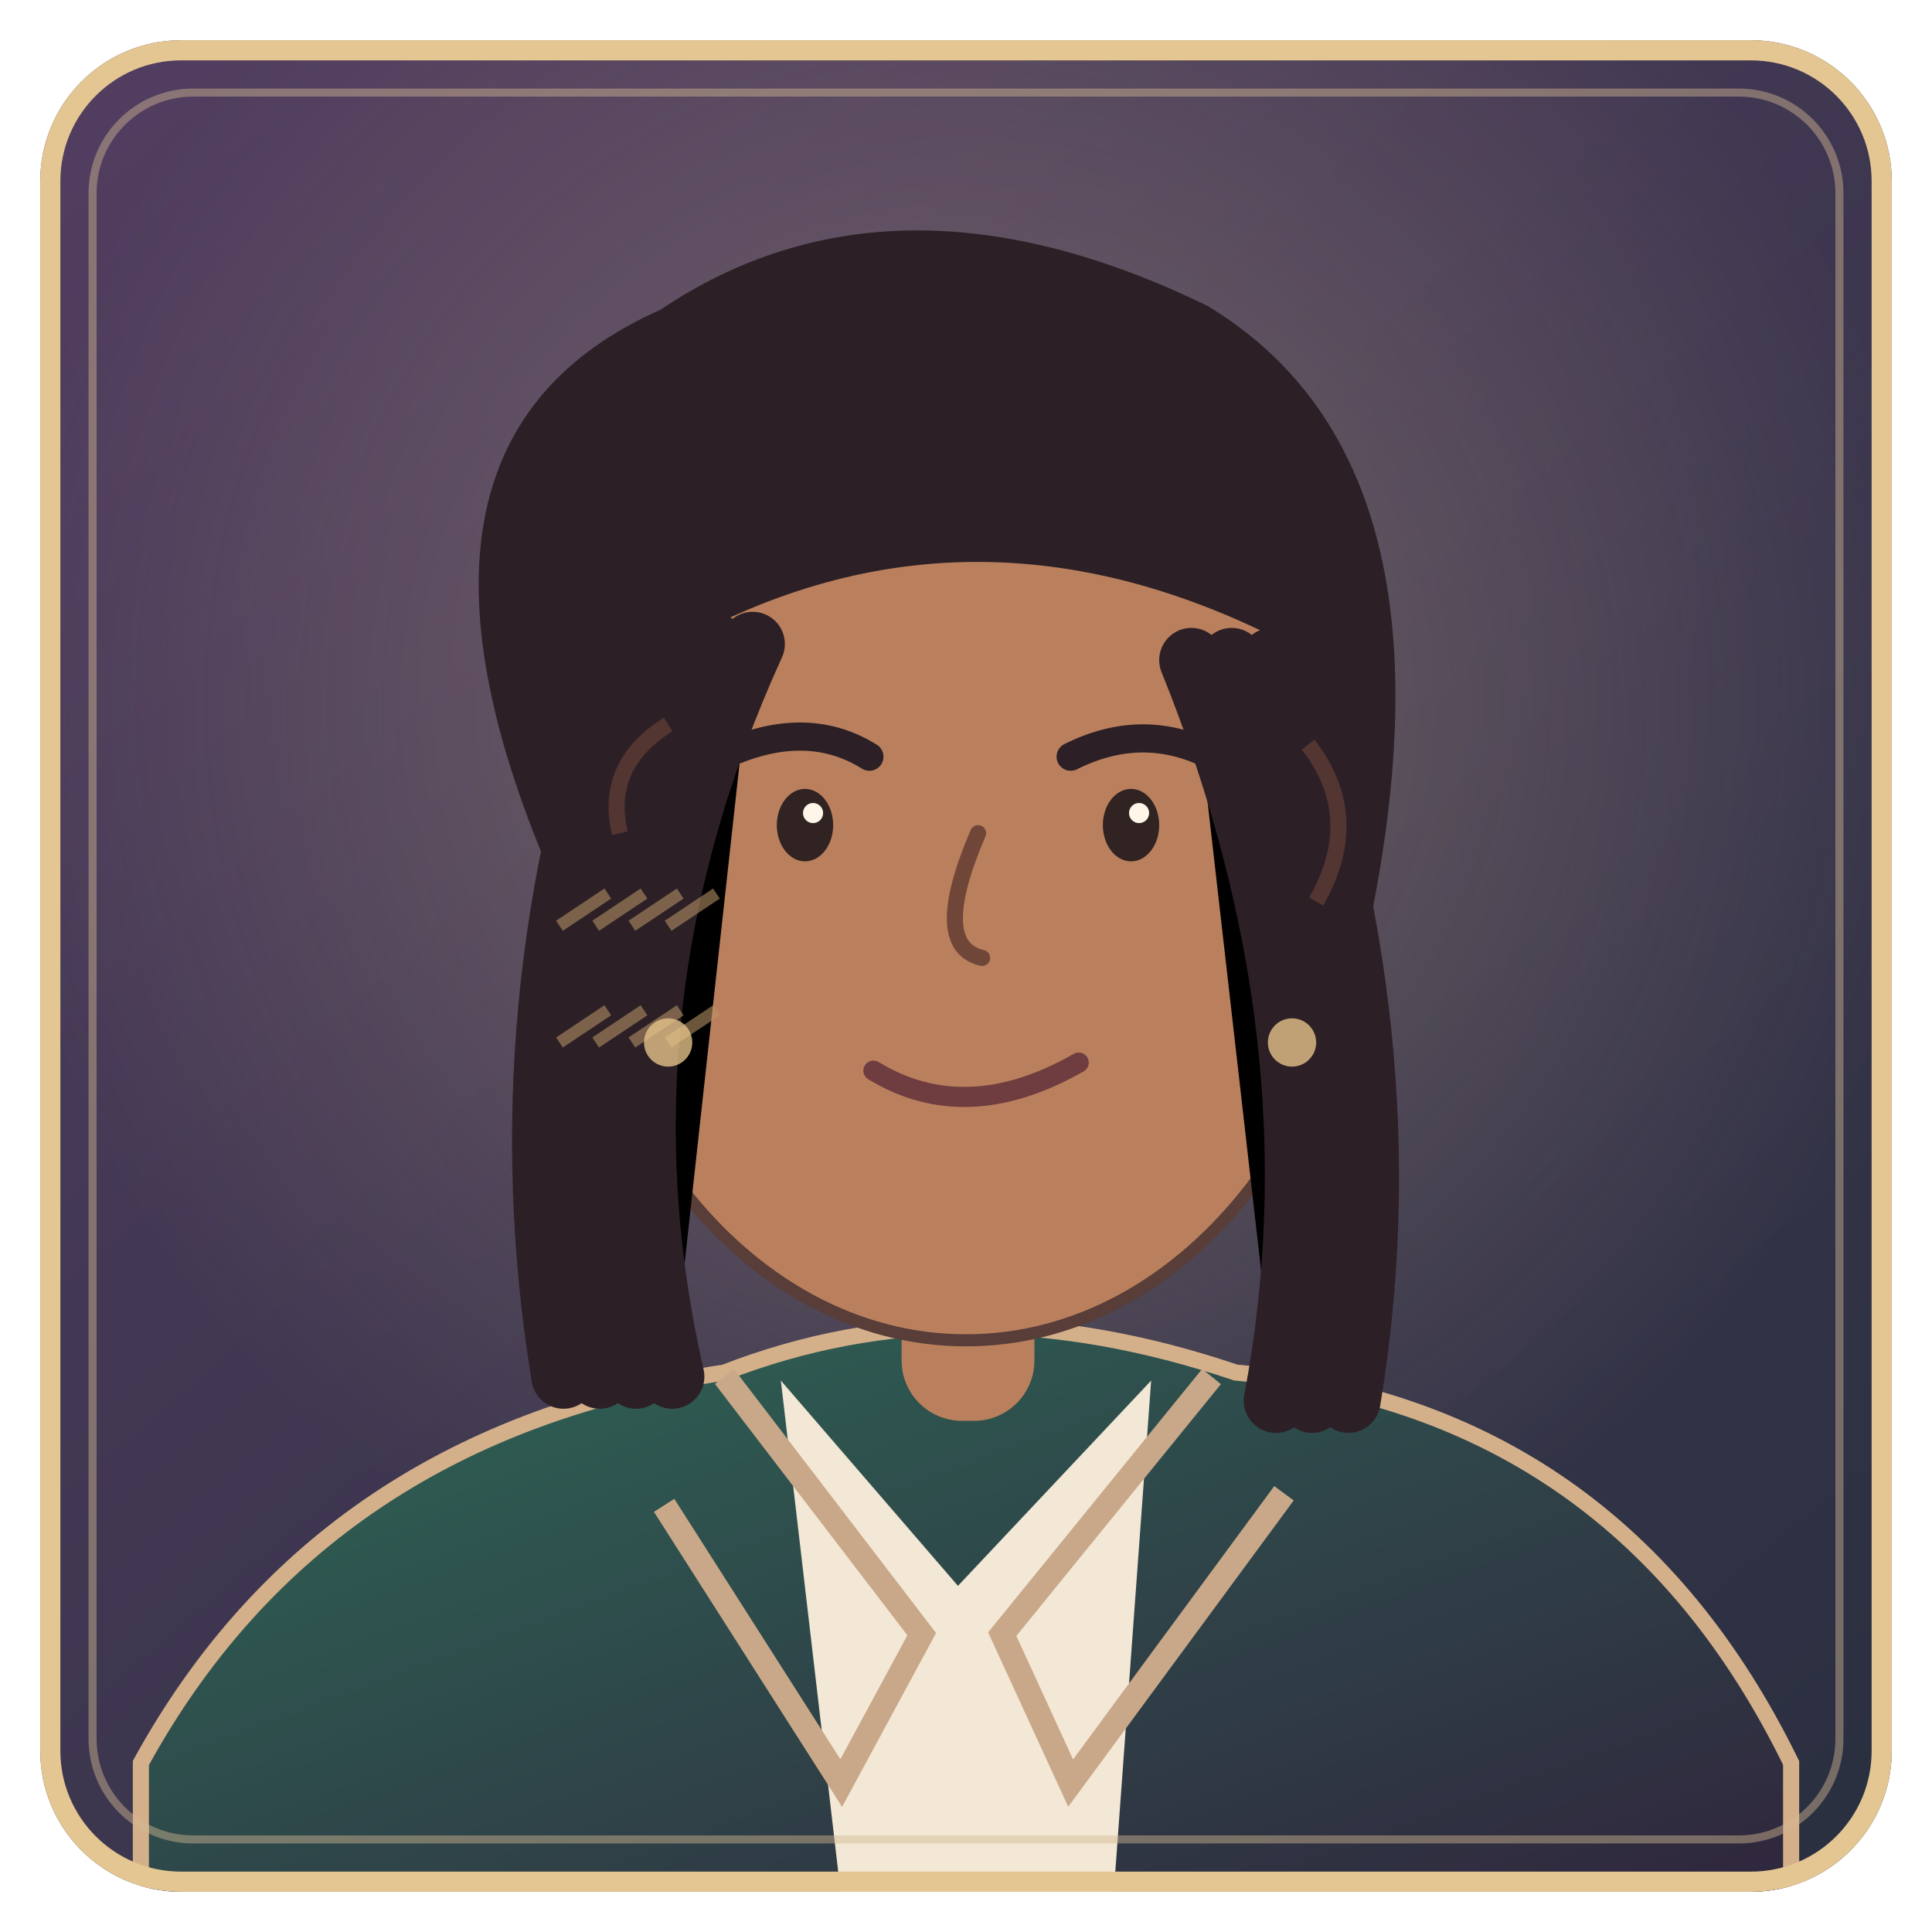
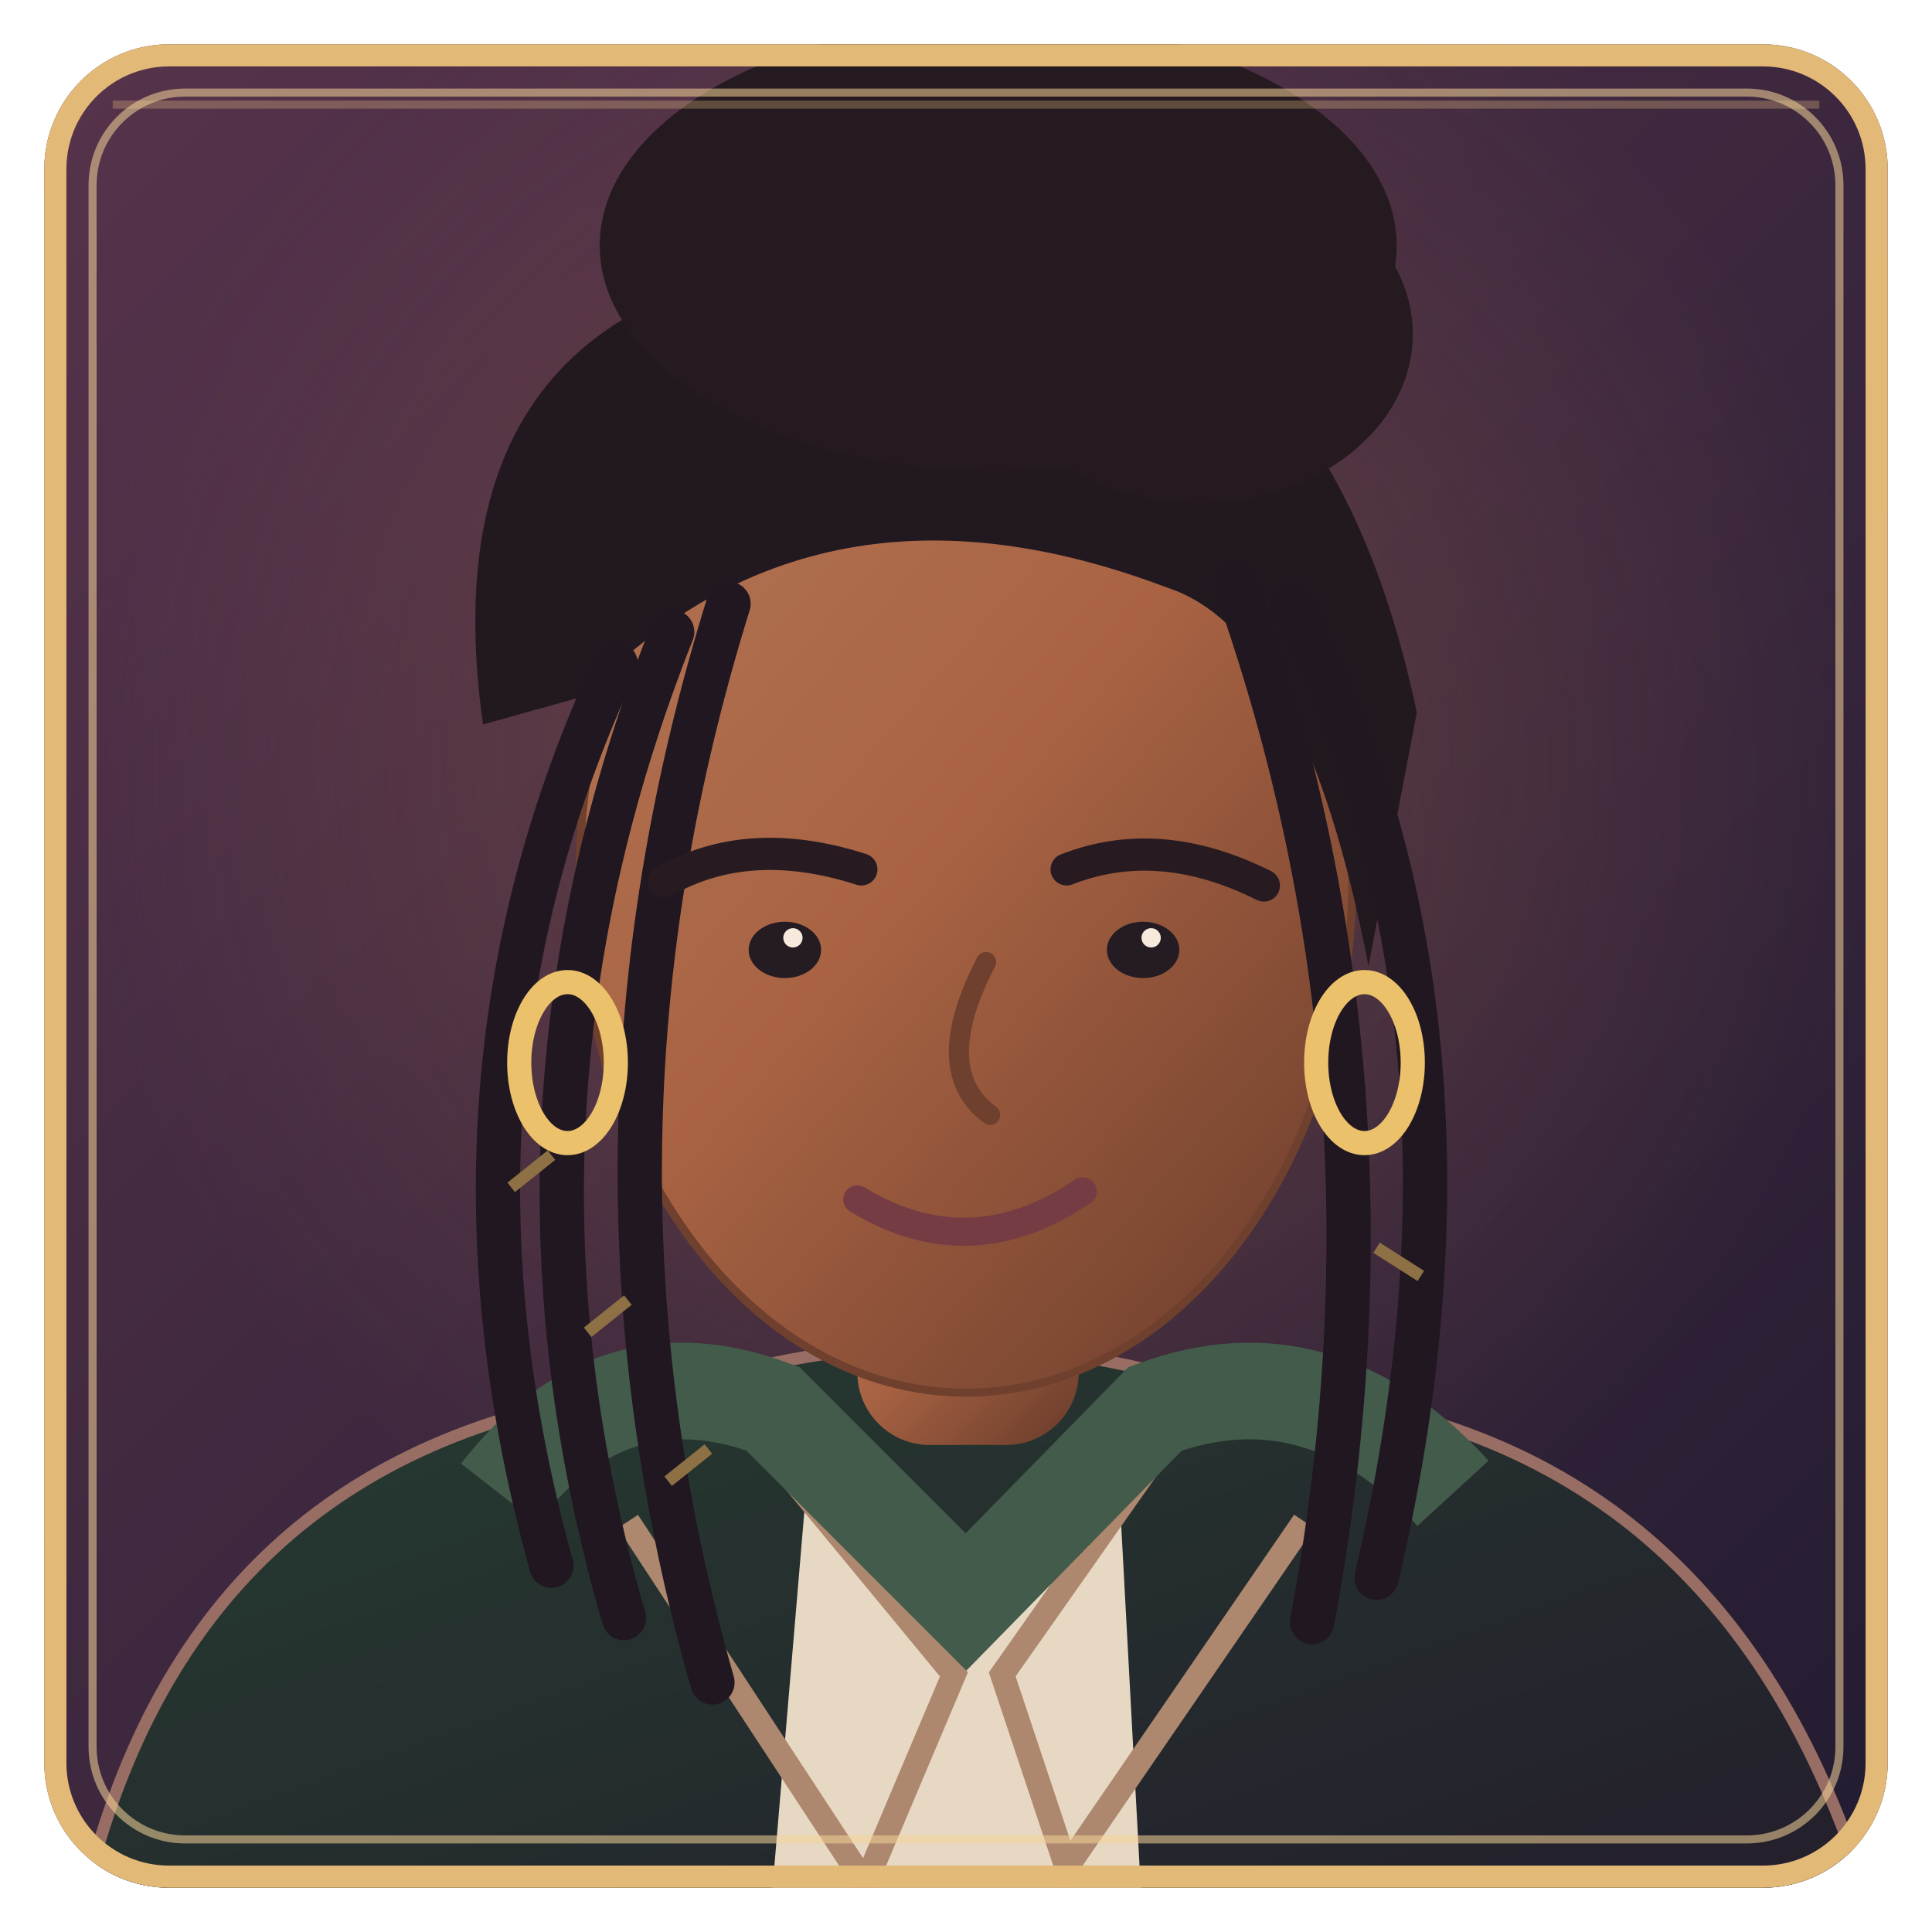
- <svg xmlns="http://www.w3.org/2000/svg" width="480" height="480" viewBox="0 0 480 480" role="img" aria-label="Original illustrated school meeting participant">
+ <svg xmlns="http://www.w3.org/2000/svg" viewBox="0 0 480 480" width="480" height="480" role="img" aria-label="Angela Madina, female student">
  <defs>
-     <linearGradient id="back" x1="0" x2=".85" y1="0" y2="1">
-       <stop stop-color="#543e61" />
-       <stop offset="1" stop-color="#2b3041" />
+     <linearGradient id="bg" x1="0" x2="1" y2="1">
+       <stop stop-color="#58344c" />
+       <stop offset="1" stop-color="#211b30" />
    </linearGradient>
-     <linearGradient id="fabric" x1="0" y1="0" x2="1" y2="1">
-       <stop stop-color="#2d6756" />
-       <stop offset="1" stop-color="#30243c" />
+     <radialGradient id="glow">
+       <stop stop-color="#ac6d4f" stop-opacity=".36" />
+       <stop offset="1" stop-color="#ac6d4f" stop-opacity="0" />
+     </radialGradient>
+     <linearGradient id="skin" x1="0" y1="0" x2=".85" y2="1">
+       <stop stop-color="#b27655" />
+       <stop offset=".5" stop-color="#a96343" />
+       <stop offset="1" stop-color="#70402e" />
    </linearGradient>
-     <radialGradient id="light">
-       <stop stop-color="#f8d9a2" stop-opacity=".28" />
-       <stop offset="1" stop-color="#f8d9a2" stop-opacity="0" />
-     </radialGradient>
-     <clipPath id="window">
-       <rect x="10" y="10" width="460" height="460" rx="35" />
+     <linearGradient id="coat" x1="0" y1="0" x2="1" y2="1">
+       <stop stop-color="#253d31" />
+       <stop offset="1" stop-color="#241c2b" />
+     </linearGradient>
+     <clipPath id="clip">
+       <rect x="11" y="11" width="458" height="458" rx="31" />
    </clipPath>
  </defs>
-   <g clip-path="url(#window)">
-     <rect width="480" height="480" fill="url(#back)" />
-     <circle cx="240" cy="175" r="240" fill="url(#light)" />
-     <path d="M35 438 Q80 356 180 341 Q239 318 307 341 Q402 350 445 438 L445 480 H35Z" fill="url(#fabric)" stroke="#d4b08a" stroke-width="4" />
-     <path d="M194 343 L238 394 L286 343 L276 480 H210Z" fill="#f3e7d5" />
-     <path d="M180 342 L229 406 L209 443 L165 374M301 342 L249 406 L266 443 L319 371" fill="none" stroke="#c9a889" stroke-width="6" />
-     <rect x="224" y="283" width="33" height="70" rx="15" fill="#ba805d" />
-     <ellipse cx="240" cy="204" rx="100" ry="129" fill="#ba805d" stroke="#583d38" stroke-width="3" />
-     <path d="M135 213 Q92 109 164 77 Q222 38 300 76 Q363 114 341 226 L319 257 L316 158 Q235 118 160 165 L156 248Z" fill="#2c2026" />
-     <g stroke="#2c2026" stroke-width="16" stroke-linecap="round">
-       <path d="M157 160 Q125 250 140 342" />
-       <path d="M167 160 Q132 250 149 342" />
-       <path d="M177 160 Q139 250 158 342" />
-       <path d="M187 160 Q146 250 167 342" />
-       <path d="M316 164 Q350 258 335 348" />
-       <path d="M306 164 Q342 258 326 348" />
-       <path d="M296 164 Q334 258 317 348" />
+   <g clip-path="url(#clip)">
+     <rect width="480" height="480" fill="url(#bg)" />
+     <circle cx="243" cy="190" r="226" fill="url(#glow)" />
+     <path d="M24 460 Q55 353 172 344 Q235 324 302 345 Q420 348 460 460 L460 491 H24Z" fill="url(#coat)" stroke="#986d63" stroke-width="3" />
+     <path d="M202 350 L239 411 L277 350 L284 480 H191Z" fill="#e7d8c3" />
+     <path d="M185 353 L237 416 L215 468 L156 378 M294 352 L249 416 L265 464 L324 378" fill="none" stroke="#ad876e" stroke-width="6" />
+     <path d="M124 371 Q152 335 192 350 L240 398 L287 350 Q328 335 361 371" fill="none" stroke="#435b4b" stroke-width="24" />
+     <rect x="213" y="294" width="55" height="65" rx="18" fill="url(#skin)" />
+     <ellipse cx="240" cy="218" rx="96" ry="128" fill="url(#skin)" stroke="#70402e" stroke-width="2" />
+     <path d="M120 180 Q104 66 222 63 Q326 54 352 177 L340 240 Q324 157 290 146 Q203 113 145 173Z" fill="#221820" />
+     <g fill="none" stroke="#201720" stroke-width="11" stroke-linecap="round">
+       <path d="M153 165 Q104 270 137 389" />
+       <path d="M167 157 Q119 278 155 402" />
+       <path d="M181 150 Q139 285 177 418" />
+       <path d="M321 150 Q374 256 342 392" />
+       <path d="M307 145 Q351 269 326 403" />
    </g>
-     <g stroke="#b99366" stroke-width="3" opacity=".58">
-       <path d="M151 222 l-12 8 M151 251 l-12 8" />
-       <path d="M160 222 l-12 8 M160 251 l-12 8" />
-       <path d="M169 222 l-12 8 M169 251 l-12 8" />
-       <path d="M178 222 l-12 8 M178 251 l-12 8" />
+     <g fill="#251a20">
+       <ellipse cx="248" cy="61" rx="99" ry="56" />
+       <ellipse cx="298" cy="83" rx="53" ry="42" />
    </g>
-     <path d="M154 207 Q150 190 166 180 M325 185 Q339 203 327 224" fill="none" stroke="#7a4a3c" stroke-width="4" opacity=".5" />
-     <path d="M179 188 Q200 178 216 188 M266 188 Q286 178 305 190" fill="none" stroke="#2c2026" stroke-width="7" stroke-linecap="round" />
-     <g fill="#302322">
-       <ellipse cx="200" cy="205" rx="7" ry="9" />
-       <ellipse cx="281" cy="205" rx="7" ry="9" />
+     <g fill="none" stroke="#8d7044" stroke-width="3">
+       <path d="M137 287 l-10 8 M156 323 l-10 8 M176 360 l-10 8 M342 310 l11 7" />
    </g>
-     <circle cx="202" cy="202" r="2.5" fill="#fff5e9" />
-     <circle cx="283" cy="202" r="2.5" fill="#fff5e9" />
-     <path d="M243 207 Q231 235 244 238" fill="none" stroke="#704638" stroke-width="4" stroke-linecap="round" />
-     <path d="M217 266 Q240 280 268 264" fill="none" stroke="#6f3c40" stroke-width="5" stroke-linecap="round" />
-     <g opacity=".78">
-       <circle cx="166" cy="259" r="6" fill="#e8c58c" />
-       <circle cx="321" cy="259" r="6" fill="#e8c58c" />
+     <g fill="none" stroke="#ebc16b" stroke-width="6">
+       <ellipse cx="141" cy="264" rx="12" ry="20" />
+       <ellipse cx="339" cy="264" rx="12" ry="20" />
    </g>
-     <rect x="11" y="11" width="458" height="458" rx="34" fill="none" stroke="#e3c691" stroke-width="8" />
-     <rect x="23" y="23" width="434" height="434" rx="25" fill="none" stroke="#d3b993" stroke-opacity=".45" stroke-width="2" />
+     <path d="M165 219 Q186 207 214 216 M265 216 Q288 207 314 220" fill="none" stroke="#271b21" stroke-width="8" stroke-linecap="round" />
+     <ellipse cx="195" cy="236" rx="9" ry="7" fill="#241c22" />
+     <ellipse cx="284" cy="236" rx="9" ry="7" fill="#241c22" />
+     <circle cx="197" cy="233" r="2.4" fill="#f8e9dd" />
+     <circle cx="286" cy="233" r="2.4" fill="#f8e9dd" />
+     <path d="M245 239 Q231 266 246 277" stroke="#70402e" stroke-width="5" fill="none" stroke-linecap="round" />
+     <path d="M213 298 Q241 315 269 296" stroke="#763c43" stroke-width="7" fill="none" stroke-linecap="round" />
+     <path d="M28 26 H452" stroke="#e9c284" stroke-opacity=".3" stroke-width="2" />
+     <rect x="12" y="12" width="456" height="456" rx="30" fill="none" stroke="#e3b978" stroke-width="9" />
+     <rect x="23" y="23" width="434" height="434" rx="23" fill="none" stroke="#f3d397" stroke-opacity=".55" stroke-width="2" />
  </g>
</svg>
